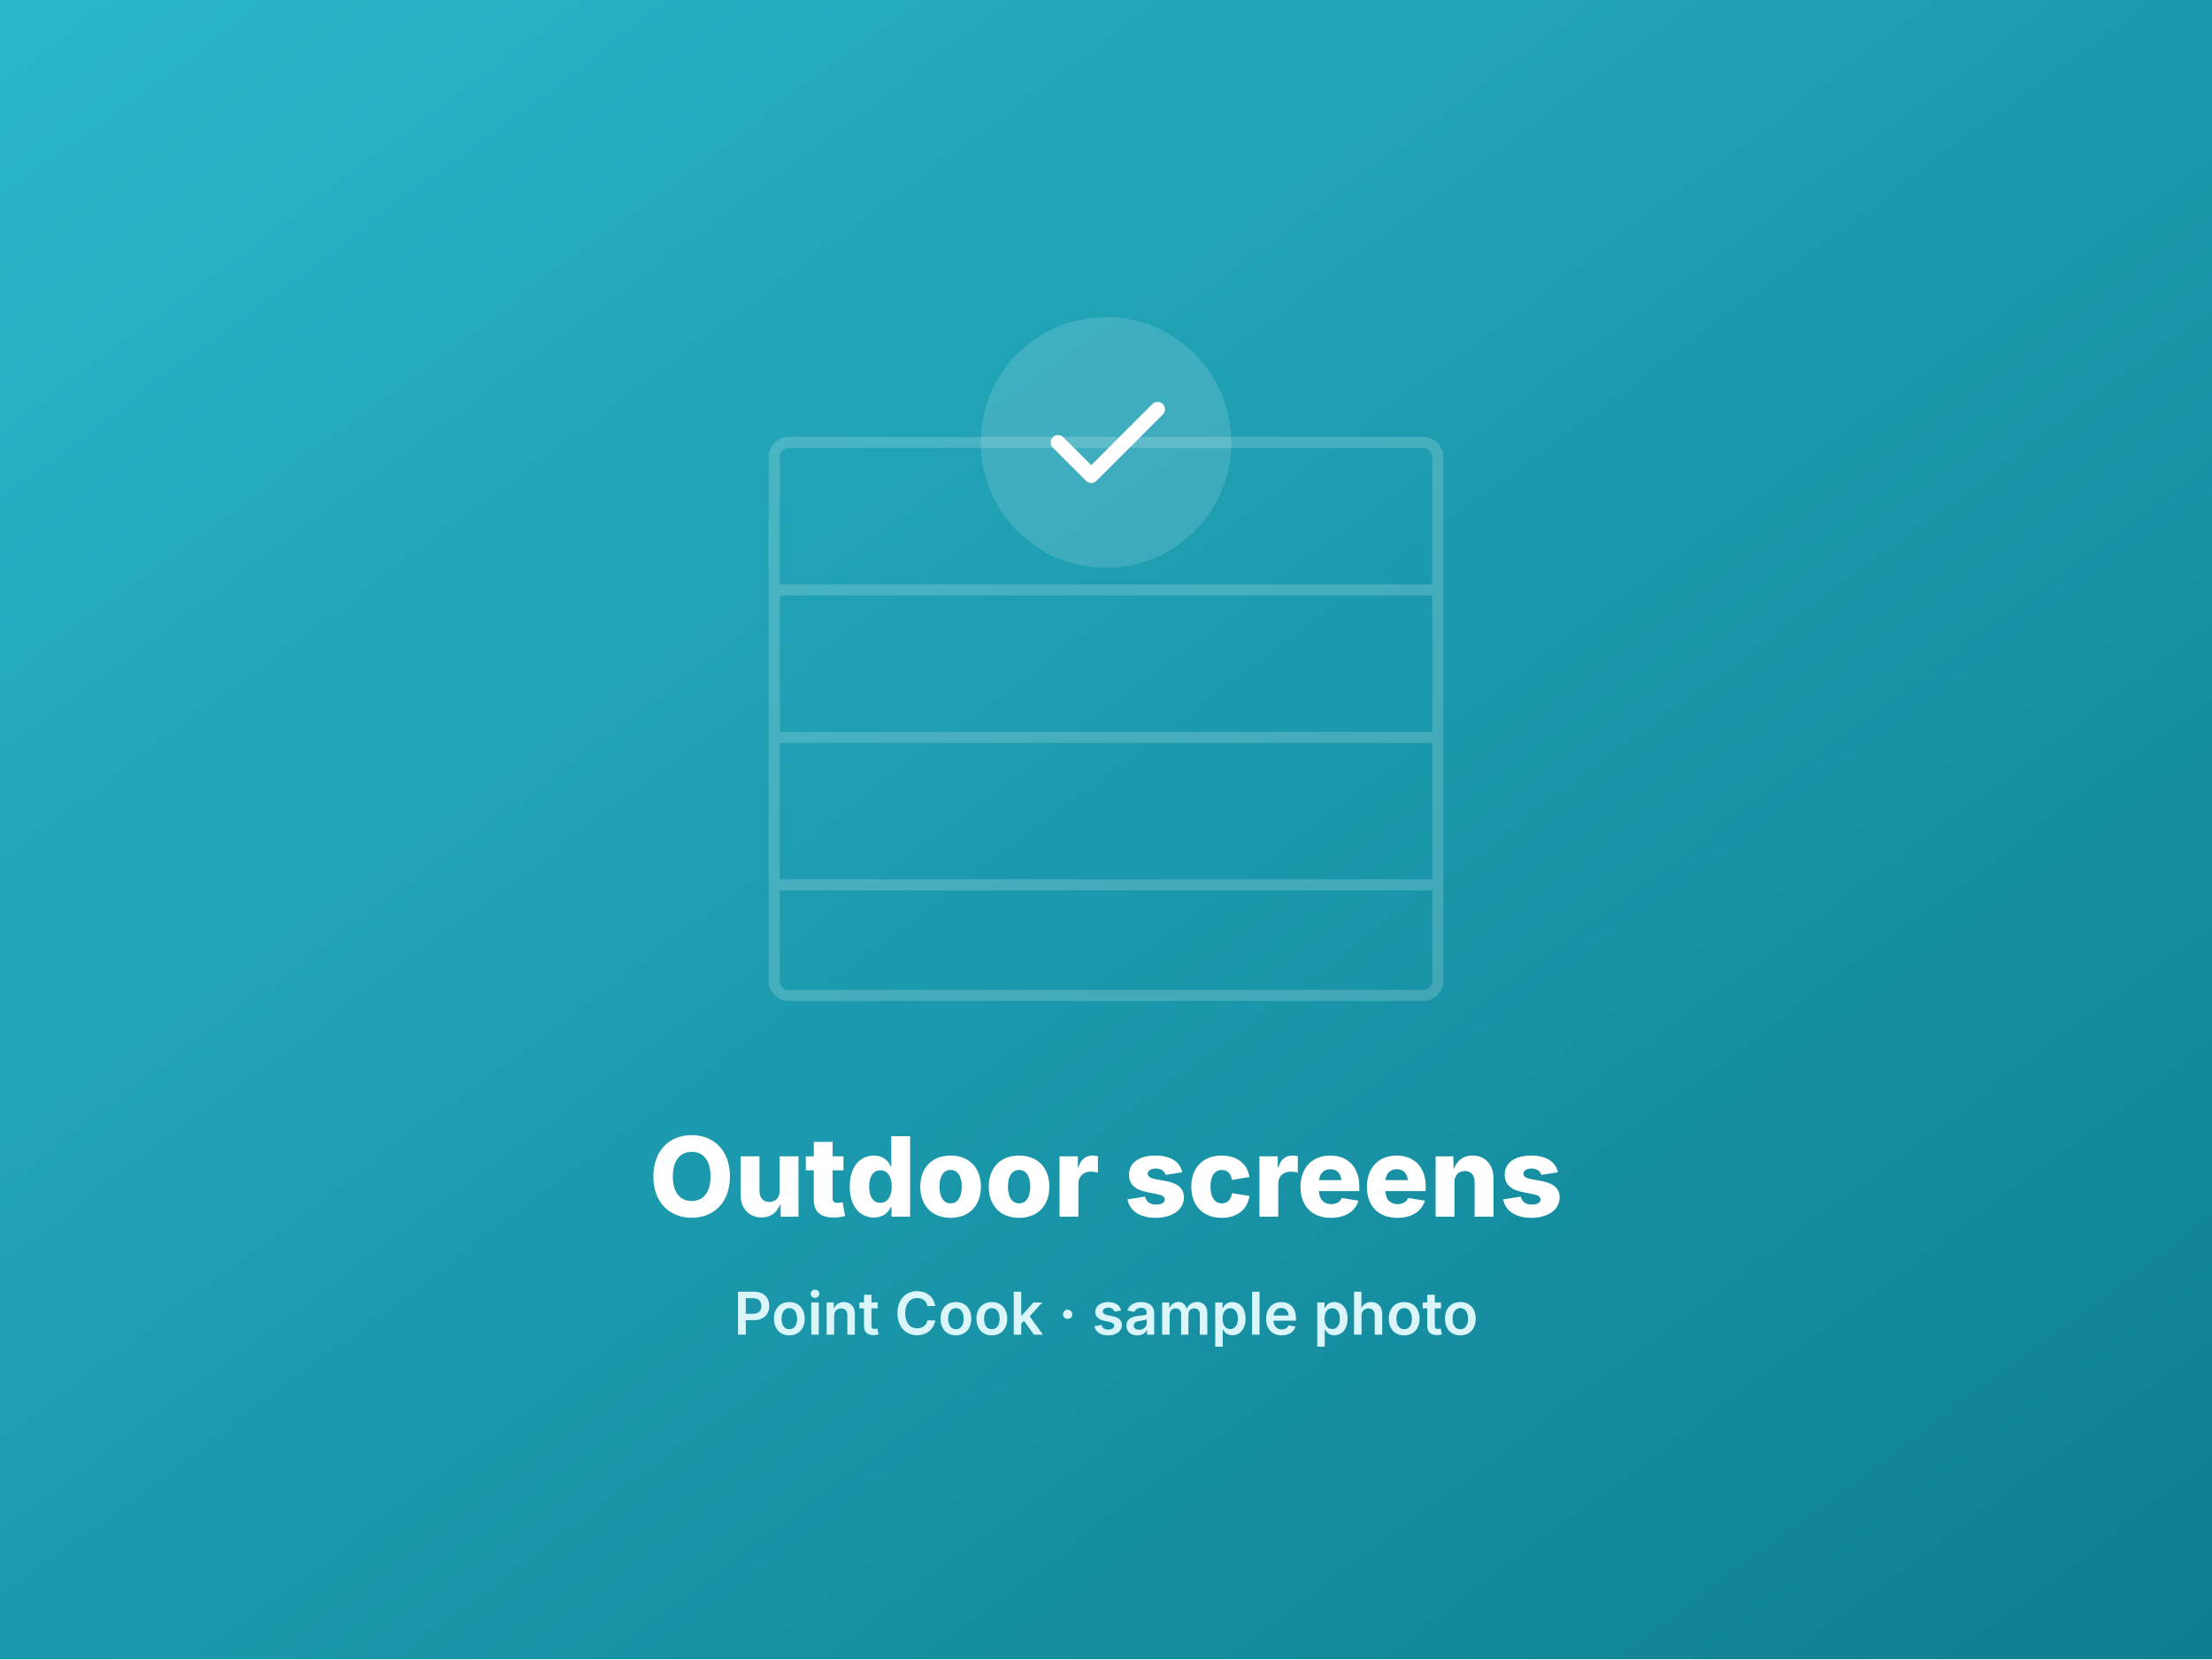
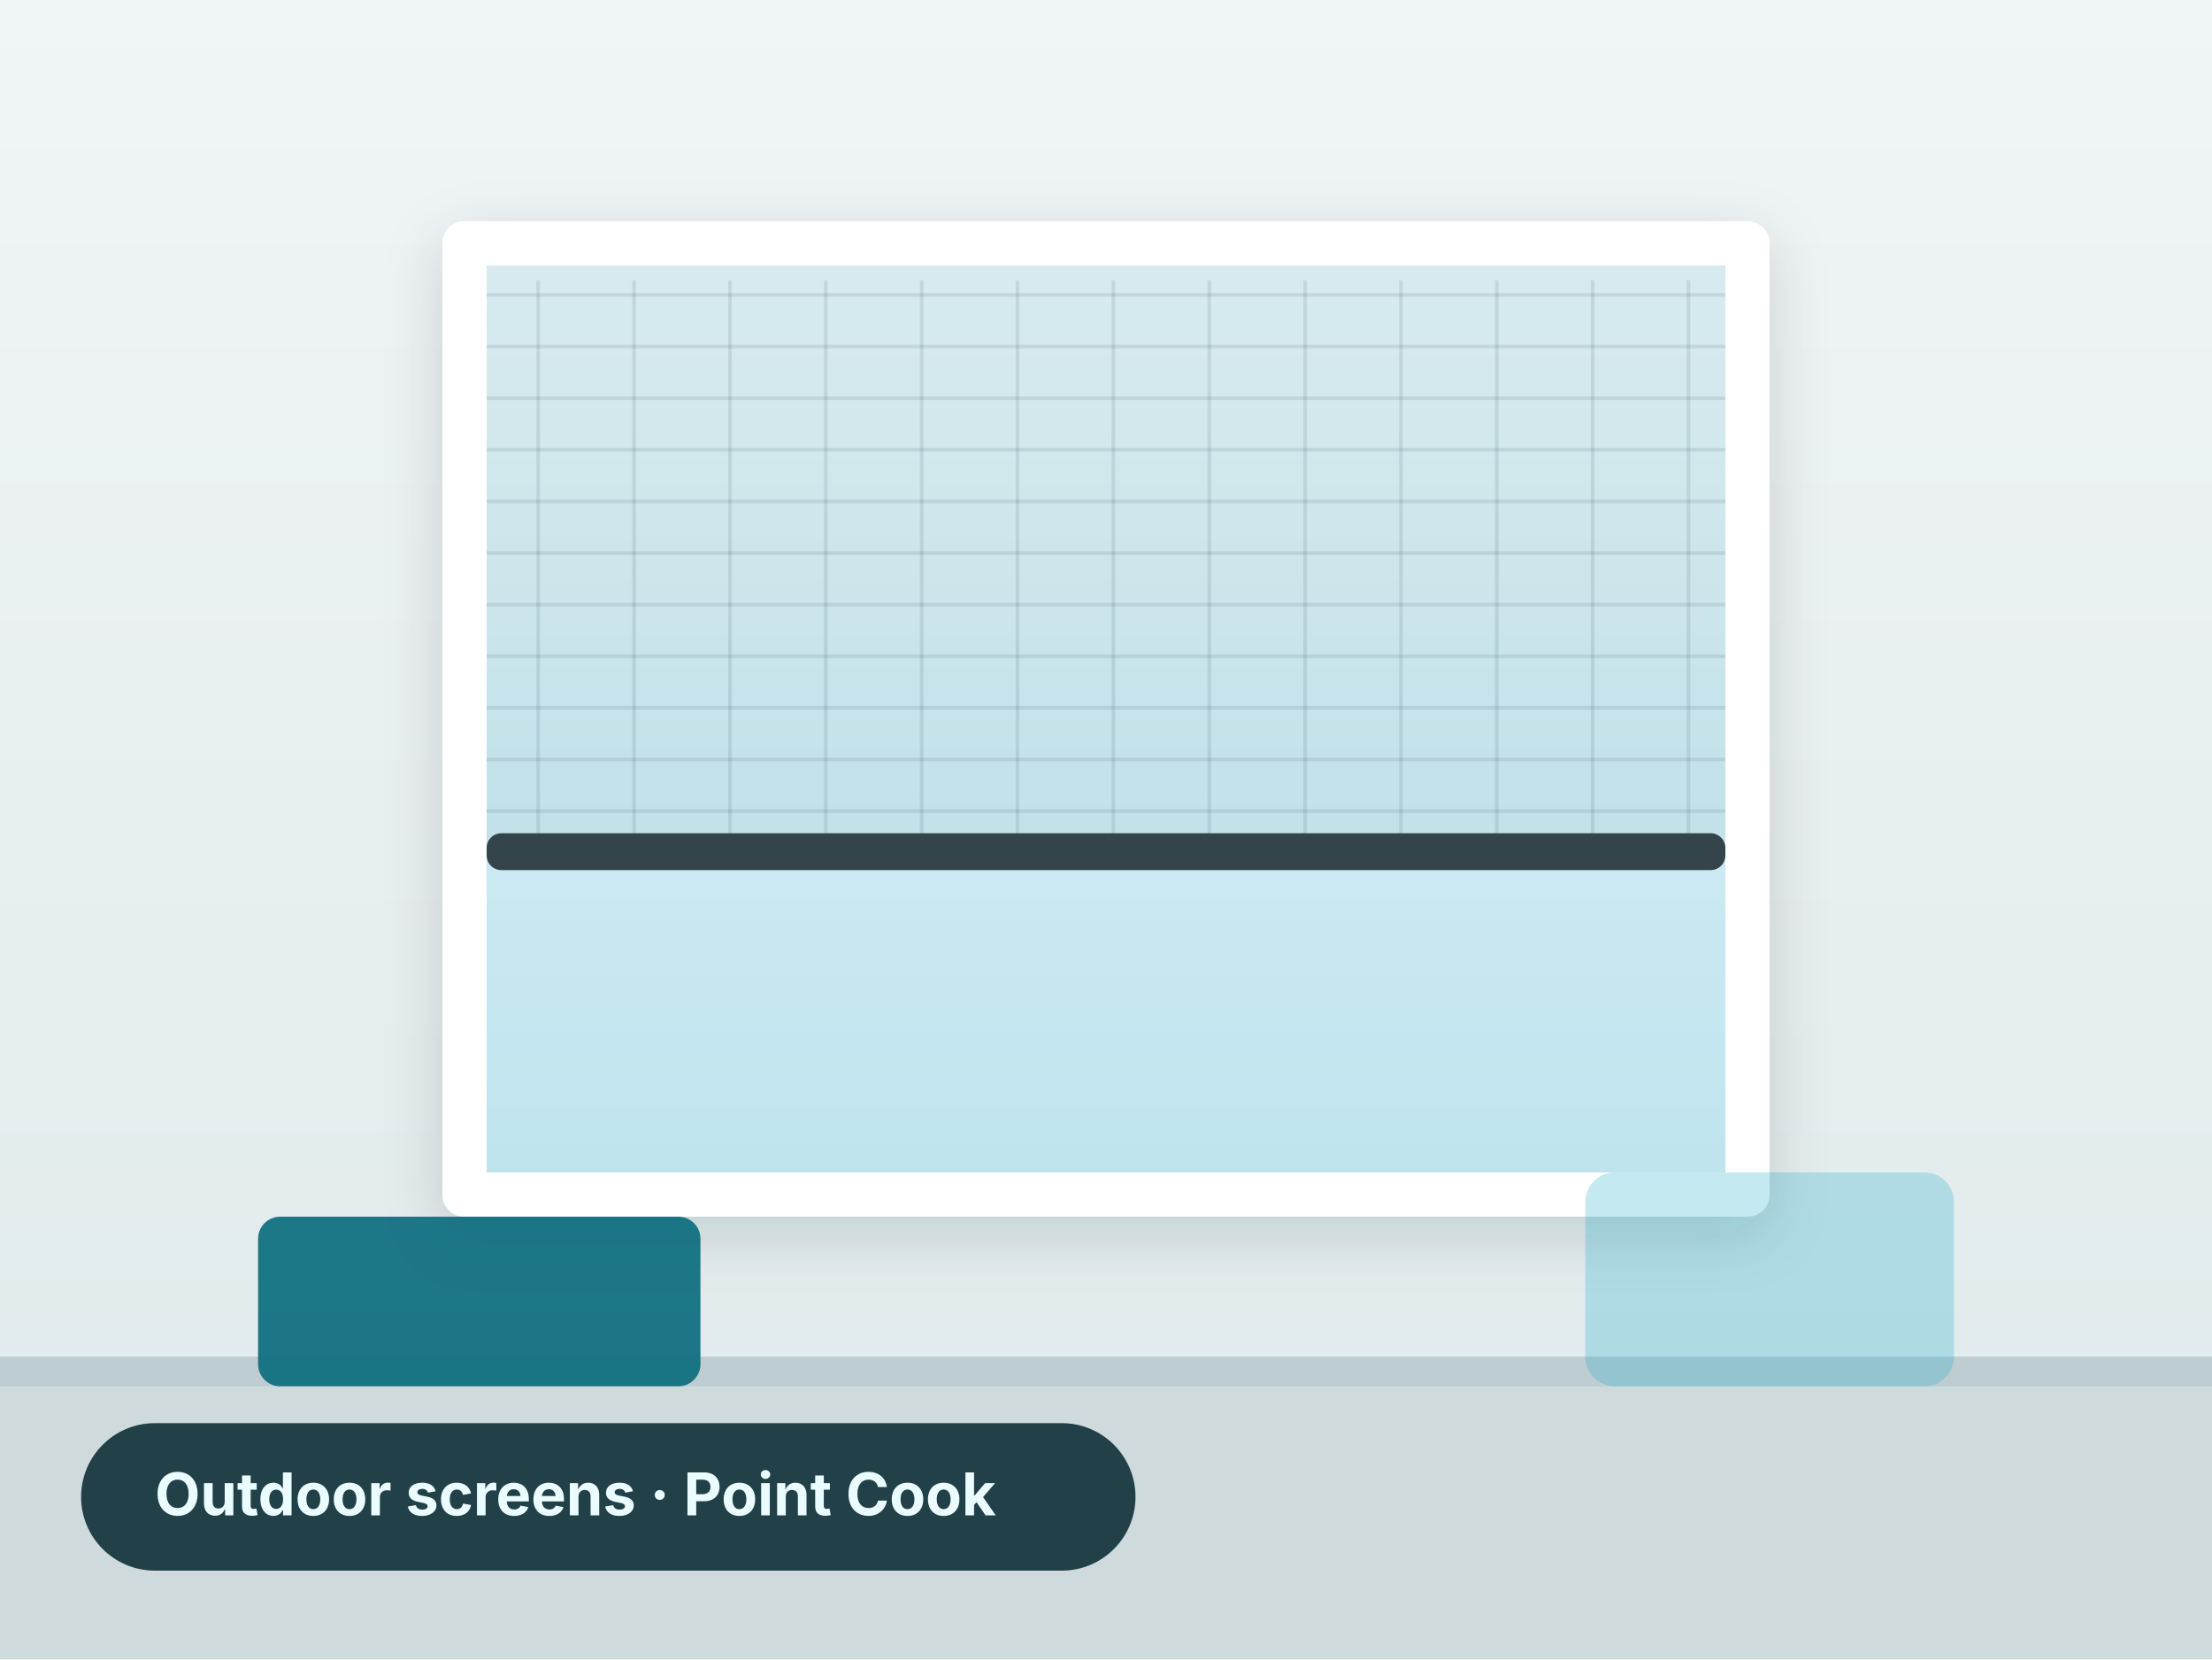
- <svg xmlns="http://www.w3.org/2000/svg" viewBox="0 0 600 450" width="600" height="450" role="img" aria-label="Outdoor screens in Point Cook — sample photo">
+ <svg xmlns="http://www.w3.org/2000/svg" viewBox="0 0 600 450" width="600" height="450" role="img" aria-label="Outdoor screens installed in Point Cook">
  <defs>
-     <linearGradient id="g6" x1="0" y1="0" x2="1" y2="1">
-       <stop offset="0" stop-color="#2BB6C9" />
-       <stop offset="1" stop-color="#0E7E92" />
+     <linearGradient id="wl6" x1="0" y1="0" x2="0" y2="1">
+       <stop offset="0" stop-color="#f0f5f6" />
+       <stop offset="1" stop-color="#dfe9eb" />
    </linearGradient>
+     <linearGradient id="sk6" x1="0" y1="0" x2="0" y2="1">
+       <stop offset="0" stop-color="#e2f4f9" />
+       <stop offset="1" stop-color="#bfe4ee" />
+     </linearGradient>
+     <linearGradient id="fb6" x1="0" y1="0" x2="0" y2="1">
+       <stop offset="0" stop-color="#f6fbfc" />
+       <stop offset="1" stop-color="#dcebee" />
+     </linearGradient>
+     <filter id="ds6" x="-20%" y="-20%" width="140%" height="140%">
+       <feDropShadow dx="0" dy="5" stdDeviation="8" flood-color="#0b2b33" flood-opacity="0.15" />
+     </filter>
  </defs>
-   <rect width="600" height="450" fill="url(#g6)" />
-   <g transform="translate(210,120)" fill="none" stroke="#ffffff" stroke-width="3" opacity="0.18">
-     <rect x="0" y="0" width="180" height="150" rx="4" />
-     <path d="M0 40h180M0 80h180M0 120h180" />
-   </g>
-   <circle cx="300" cy="120" r="34" fill="rgba(255,255,255,.14)" />
-   <path d="M287 120l9 9 18-18" stroke="#fff" stroke-width="4" fill="none" stroke-linecap="round" stroke-linejoin="round" />
-   <text x="300" y="330" text-anchor="middle" font-family="'Bricolage Grotesque',Inter,Arial,sans-serif" font-size="30" font-weight="800" fill="#fff">Outdoor screens</text>
-   <text x="300" y="362" text-anchor="middle" font-family="Inter,Arial,sans-serif" font-size="16" font-weight="600" fill="#dbf6fb">Point Cook · sample photo</text>
+   <rect width="600" height="450" fill="url(#wl6)" />
+   <rect x="0" y="368" width="600" height="82" fill="#cfdadd" />
+   <rect x="0" y="368" width="600" height="8" fill="#becdd1" />
+   <rect x="120" y="60" width="360" height="270" rx="6" fill="#ffffff" filter="url(#ds6)" />
+   <rect x="132" y="72" width="336" height="246" fill="url(#sk6)" />
+   <rect x="132" y="72" width="336" height="160" fill="#0b2b33" fill-opacity="0.05" />
+   <line x1="132" y1="80" x2="468" y2="80" stroke="#0b2b33" stroke-opacity="0.10" />
+   <line x1="132" y1="94" x2="468" y2="94" stroke="#0b2b33" stroke-opacity="0.10" />
+   <line x1="132" y1="108" x2="468" y2="108" stroke="#0b2b33" stroke-opacity="0.10" />
+   <line x1="132" y1="122" x2="468" y2="122" stroke="#0b2b33" stroke-opacity="0.10" />
+   <line x1="132" y1="136" x2="468" y2="136" stroke="#0b2b33" stroke-opacity="0.10" />
+   <line x1="132" y1="150" x2="468" y2="150" stroke="#0b2b33" stroke-opacity="0.10" />
+   <line x1="132" y1="164" x2="468" y2="164" stroke="#0b2b33" stroke-opacity="0.10" />
+   <line x1="132" y1="178" x2="468" y2="178" stroke="#0b2b33" stroke-opacity="0.10" />
+   <line x1="132" y1="192" x2="468" y2="192" stroke="#0b2b33" stroke-opacity="0.10" />
+   <line x1="132" y1="206" x2="468" y2="206" stroke="#0b2b33" stroke-opacity="0.10" />
+   <line x1="132" y1="220" x2="468" y2="220" stroke="#0b2b33" stroke-opacity="0.10" />
+   <line x1="146" y1="76" x2="146" y2="230" stroke="#0b2b33" stroke-opacity="0.10" />
+   <line x1="172" y1="76" x2="172" y2="230" stroke="#0b2b33" stroke-opacity="0.10" />
+   <line x1="198" y1="76" x2="198" y2="230" stroke="#0b2b33" stroke-opacity="0.10" />
+   <line x1="224" y1="76" x2="224" y2="230" stroke="#0b2b33" stroke-opacity="0.10" />
+   <line x1="250" y1="76" x2="250" y2="230" stroke="#0b2b33" stroke-opacity="0.10" />
+   <line x1="276" y1="76" x2="276" y2="230" stroke="#0b2b33" stroke-opacity="0.10" />
+   <line x1="302" y1="76" x2="302" y2="230" stroke="#0b2b33" stroke-opacity="0.10" />
+   <line x1="328" y1="76" x2="328" y2="230" stroke="#0b2b33" stroke-opacity="0.10" />
+   <line x1="354" y1="76" x2="354" y2="230" stroke="#0b2b33" stroke-opacity="0.10" />
+   <line x1="380" y1="76" x2="380" y2="230" stroke="#0b2b33" stroke-opacity="0.10" />
+   <line x1="406" y1="76" x2="406" y2="230" stroke="#0b2b33" stroke-opacity="0.10" />
+   <line x1="432" y1="76" x2="432" y2="230" stroke="#0b2b33" stroke-opacity="0.10" />
+   <line x1="458" y1="76" x2="458" y2="230" stroke="#0b2b33" stroke-opacity="0.10" />
+   <rect x="132" y="226" width="336" height="10" rx="4" fill="#33454a" />
+   <rect x="70" y="330" width="120" height="46" rx="6" fill="#0B6C7E" opacity="0.92" />
+   <rect x="430" y="318" width="100" height="58" rx="8" fill="#14A9C6" opacity="0.25" />
+   <rect x="22" y="386" width="286" height="40" rx="20" fill="#0B2B33" opacity="0.88" />
+   <text x="42" y="411" font-family="Inter,Arial,sans-serif" font-size="16" font-weight="700" fill="#eafcff">Outdoor screens · Point Cook</text>
</svg>
